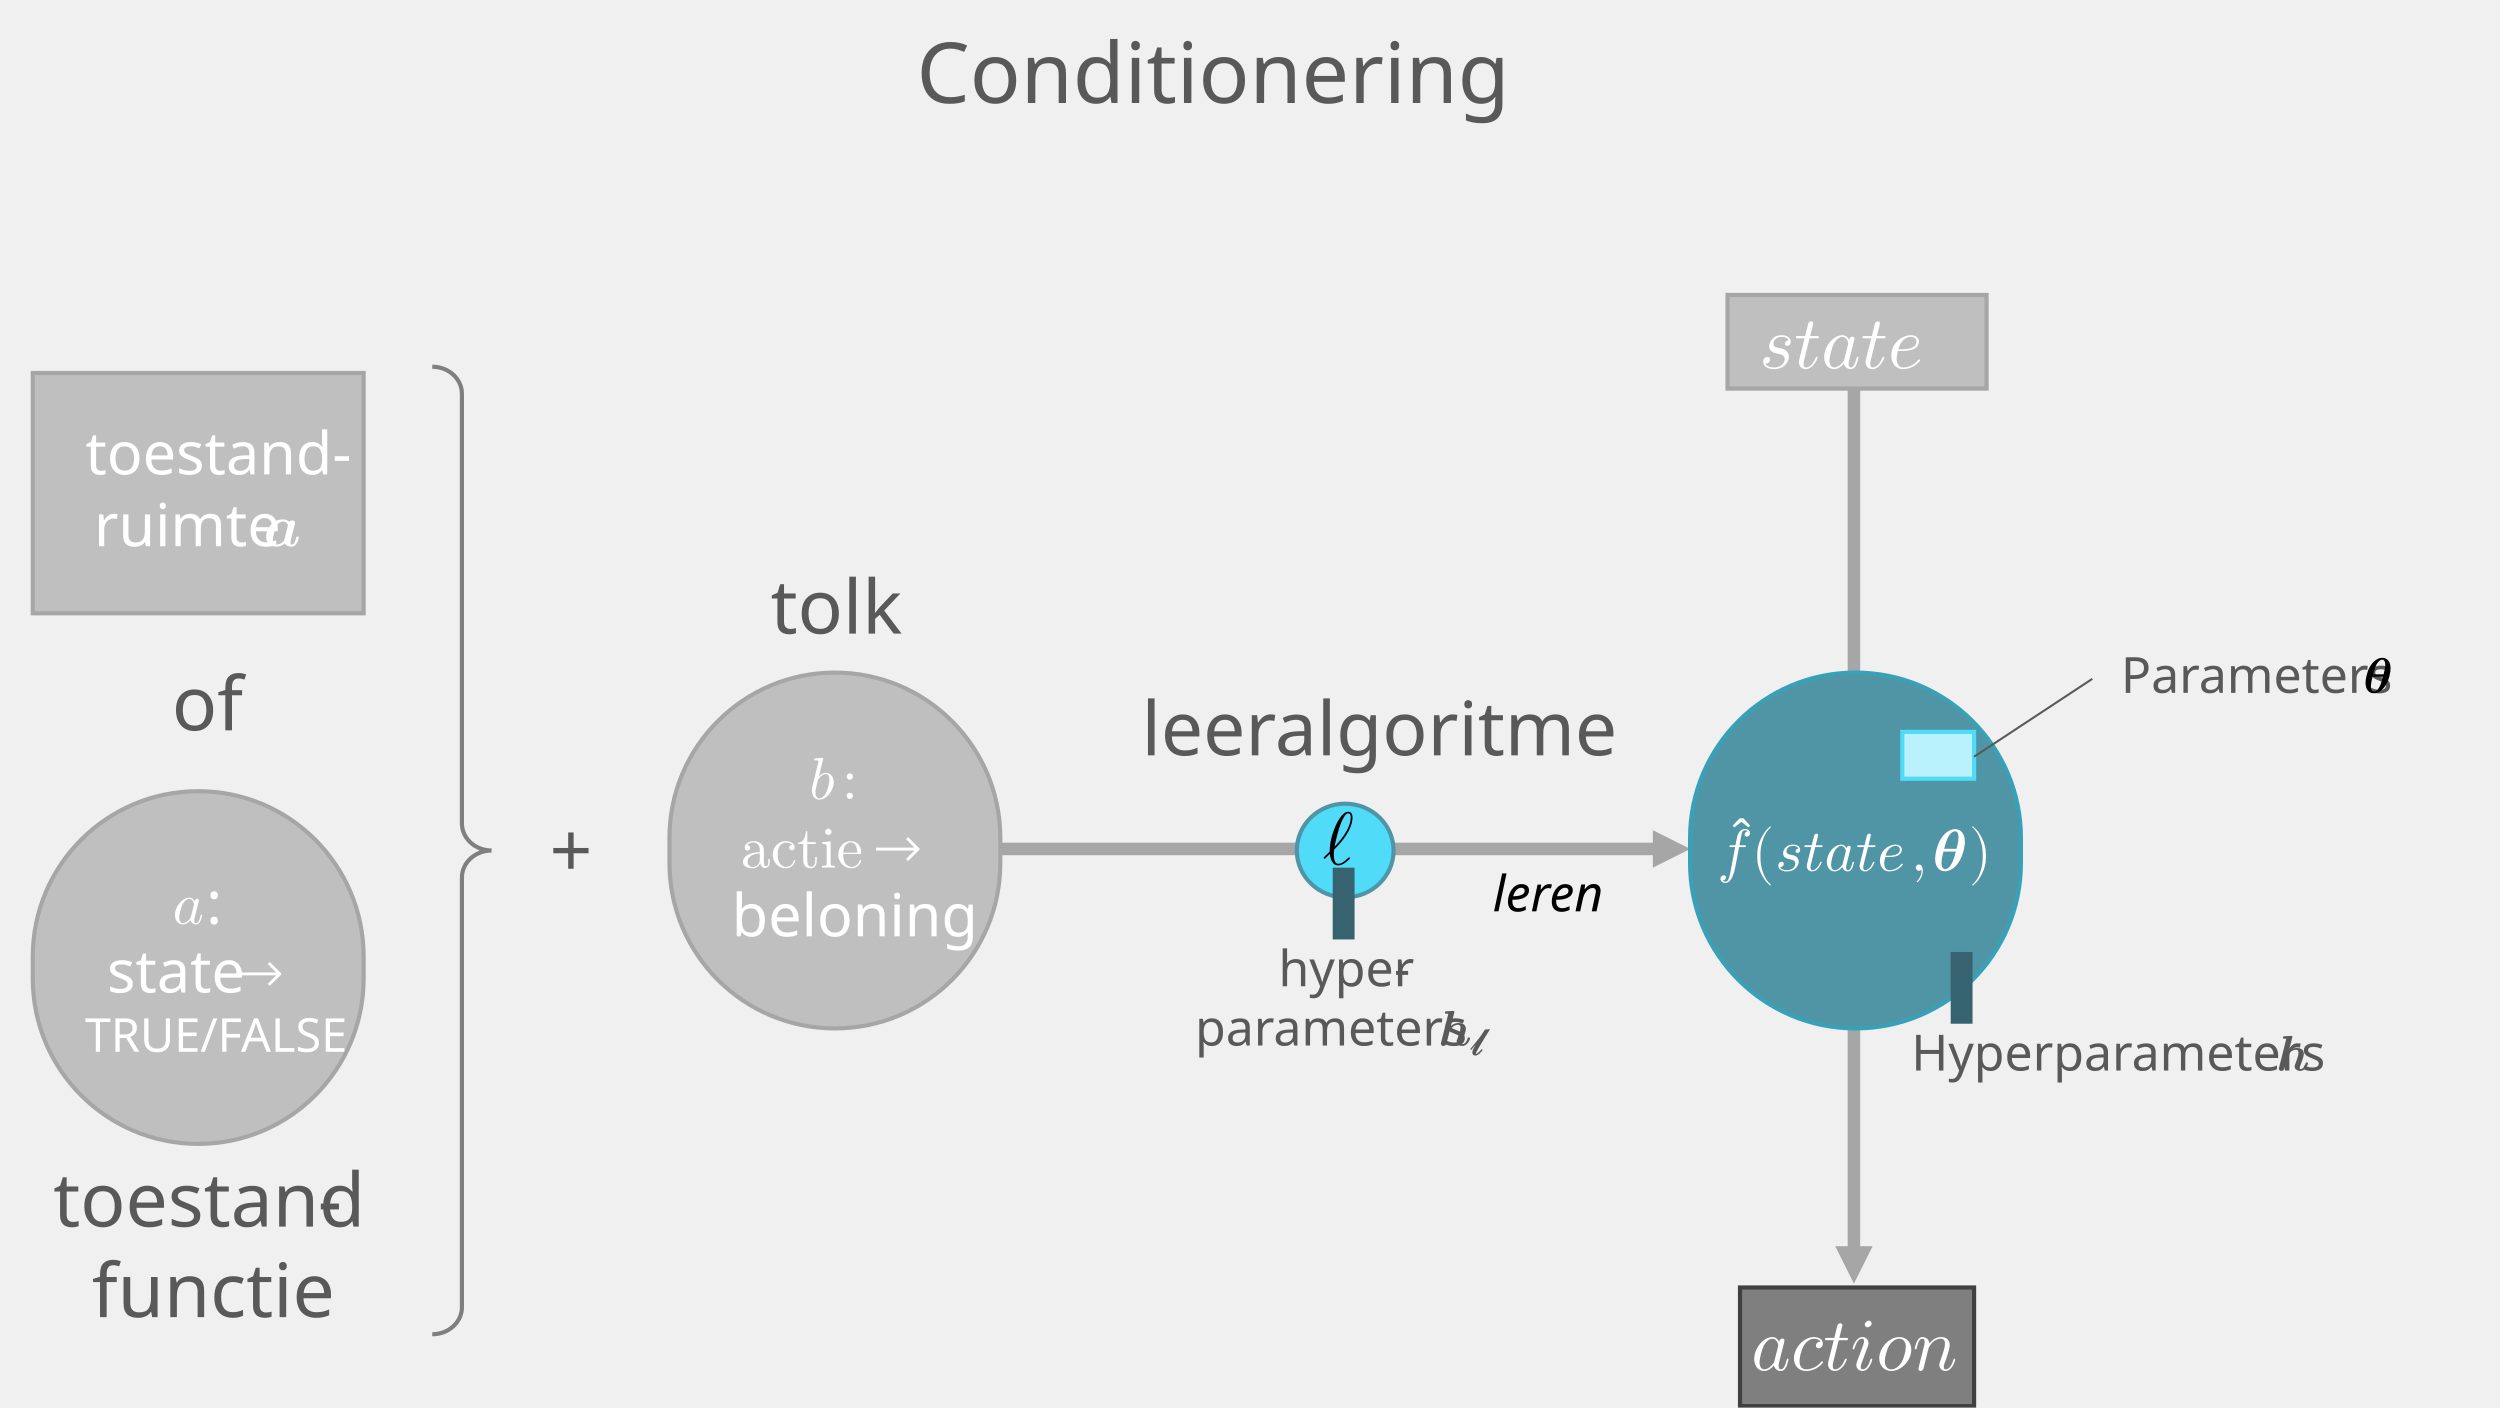
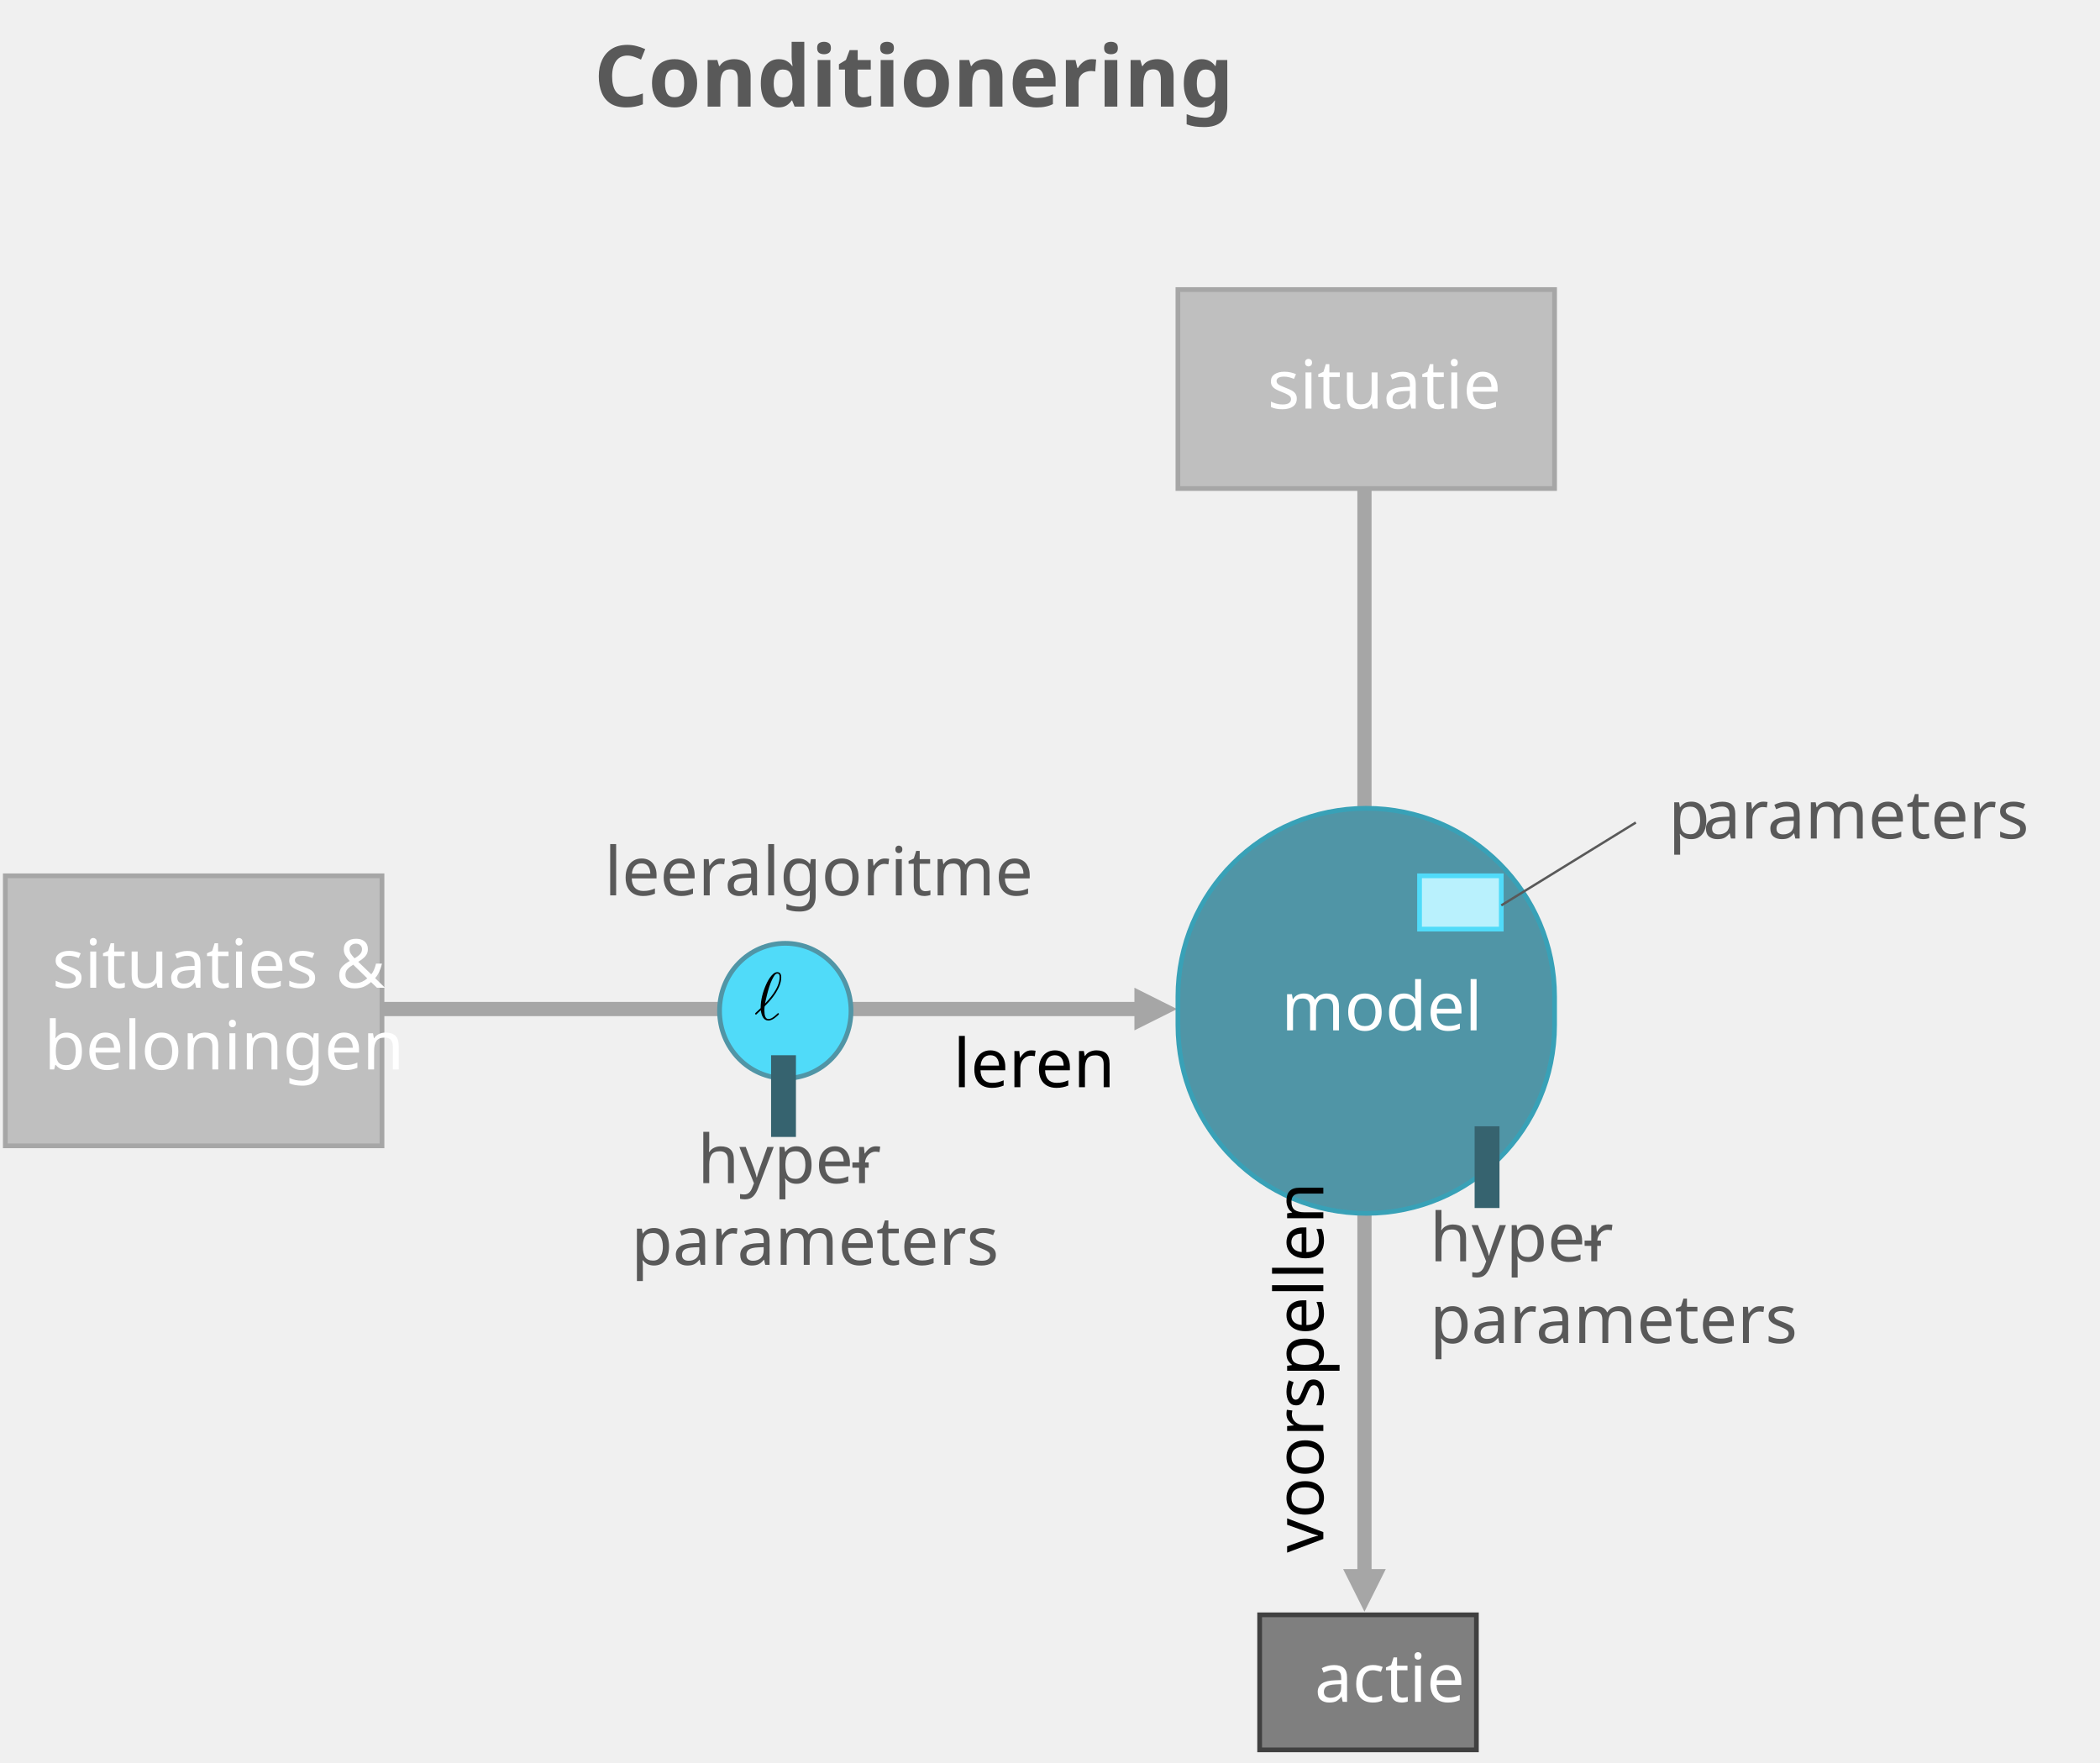
- <svg xmlns="http://www.w3.org/2000/svg" width="801" height="451" overflow="hidden">
+ <svg xmlns="http://www.w3.org/2000/svg" width="591" height="496" overflow="hidden">
  <defs>
    <clipPath id="clip0">
-       <rect x="280" y="107" width="801" height="451" />
+       <rect x="490" y="95" width="591" height="496" />
    </clipPath>
  </defs>
-   <g clip-path="url(#clip0)" transform="translate(-280 -107)">
-     <path d="M600 377 811.571 377 811.571 381 600 381ZM809.571 373 821.571 379 809.571 385Z" fill="#A6A6A6" />
-     <path d="M695.5 379.5C695.5 371.216 702.44 364.5 711 364.5 719.56 364.5 726.5 371.216 726.5 379.5 726.5 387.784 719.56 394.5 711 394.5 702.44 394.5 695.5 387.784 695.5 379.5Z" stroke="#5095A6" stroke-width="1.333" stroke-miterlimit="8" fill="#50DBF9" fill-rule="evenodd" />
-     <text fill="#595959" font-family="Calibri,Calibri_MSFontService,sans-serif" font-weight="300" font-size="24" transform="translate(645.763 349)">leeralgoritme<tspan fill="#000000" font-style="italic" font-size="16" x="112.495" y="50">leren</tspan>
+   <g clip-path="url(#clip0)" transform="translate(-490 -95)">
+     <path d="M597 377 811.255 377 811.255 381 597 381ZM809.255 373 821.255 379 809.255 385Z" fill="#A6A6A6" />
+     <path d="M692.5 379.5C692.5 369.007 700.783 360.5 711 360.5 721.217 360.5 729.5 369.007 729.5 379.5 729.5 389.993 721.217 398.5 711 398.5 700.783 398.5 692.5 389.993 692.5 379.5Z" stroke="#5095A6" stroke-width="1.333" stroke-miterlimit="8" fill="#50DBF9" fill-rule="evenodd" />
+     <text fill="#595959" font-family="Calibri,Calibri_MSFontService,sans-serif" font-weight="300" font-size="19" transform="translate(660.116 347)">leeralgoritme<tspan fill="#000000" x="98.141" y="54">leren</tspan>
    </text>
-     <rect x="707" y="385" width="7" height="23" fill="#36636F" />
-     <text fill="#595959" font-family="Calibri,Calibri_MSFontService,sans-serif" font-weight="400" font-size="16" transform="translate(689.619 423)">hyper<tspan x="37.033" y="0">-</tspan>
-       <tspan x="-26.72" y="19">parameters </tspan>
-       <tspan font-family="Cambria Math,Cambria Math_MSFontService,sans-serif" x="51.253" y="19">𝒉</tspan>
-       <tspan font-family="Cambria Math,Cambria Math_MSFontService,sans-serif" font-size="12" x="61.42" y="22">𝓵</tspan>
-       <tspan fill="#000000" font-family="Cambria Math,Cambria Math_MSFontService,sans-serif" font-size="24" x="14.177" y="-39">ℓ</tspan>
-       <tspan font-size="27" x="-115.972" y="-283">Conditionering</tspan>
+     <rect x="707" y="392" width="7" height="23" fill="#36636F" />
+     <text fill="#595959" font-family="Calibri,Calibri_MSFontService,sans-serif" font-weight="300" font-size="19" transform="translate(686.319 428)">hyper<tspan x="42.8" y="0">-</tspan>
+       <tspan x="-18.68" y="23">parameters</tspan>
+       <tspan fill="#000000" font-family="Cambria Math,Cambria Math_MSFontService,sans-serif" font-weight="400" x="15.983" y="-46">ℓ</tspan>
+       <tspan font-weight="700" font-size="24" x="-29.19" y="-303">Conditionering</tspan>
    </text>
-     <path d="M876 231 876 508.276 872 508.276 872 231ZM880 506.276 874 518.276 868 506.276Z" fill="#A6A6A6" />
+     <path d="M2-6.63155e-07 2 306.629-2 306.629-2 6.63155e-07ZM6 304.629 0 316.629-6 304.629Z" fill="#A6A6A6" transform="matrix(-1 -8.74228e-08 -8.74228e-08 1 874 232)" />
    <path d="M821.5 375.5C821.5 346.229 845.229 322.5 874.5 322.5L874.5 322.5C903.771 322.5 927.5 346.229 927.5 375.5L927.5 383.5C927.5 412.771 903.771 436.5 874.5 436.5L874.5 436.5C845.229 436.5 821.5 412.771 821.5 383.5Z" stroke="#38A1B7" stroke-width="1.333" stroke-miterlimit="8" fill="#5095A6" fill-rule="evenodd" />
-     <text fill="#FFFFFF" font-family="Cambria Math,Cambria Math_MSFontService,sans-serif" font-weight="400" font-size="19" transform="translate(826.07 386)">
-       <tspan x="4.167" y="0">𝑓</tspan>
-     </text>
-     <path d="M3.47-12.812 5.585-10.456 5.056-9.917 2.848-11.634 2.746-11.634 0.52-9.917 0-10.456 2.227-12.812Z" fill="#FFFFFF" transform="translate(835.15 382)" />
-     <text fill="#FFFFFF" font-family="Cambria Math,Cambria Math_MSFontService,sans-serif" font-weight="400" font-size="19" transform="translate(841.117 386)">(<tspan x="7.667" y="0">𝑠𝑡𝑎𝑡𝑒</tspan>
-       <tspan x="51.08" y="0">,</tspan>
-       <tspan x="58.027" y="0">𝜽</tspan>
-       <tspan x="69.693" y="0">)</tspan>
-     </text>
-     <rect x="837.5" y="519.5" width="75" height="38" stroke="#404040" stroke-width="1.333" stroke-miterlimit="8" fill="#7F7F7F" />
-     <text fill="#FFFFFF" font-family="Cambria Math,Cambria Math_MSFontService,sans-serif" font-weight="400" font-size="24" transform="translate(841.096 546)">𝑎𝑐𝑡𝑖𝑜𝑛</text>
-     <rect x="833.5" y="201.5" width="83" height="30" stroke="#A6A6A6" stroke-width="1.333" stroke-miterlimit="8" fill="#BFBFBF" />
-     <text fill="#FFFFFF" font-family="Cambria Math,Cambria Math_MSFontService,sans-serif" font-weight="400" font-size="24" transform="translate(843.677 225)">𝑠<tspan x="11.167" y="0">𝑡𝑎𝑡𝑒</tspan>
-     </text>
-     <path d="M494.5 375.5C494.5 346.229 518.229 322.5 547.5 322.5L547.5 322.5C576.771 322.5 600.5 346.229 600.5 375.5L600.5 383.5C600.5 412.771 576.771 436.5 547.5 436.5L547.5 436.5C518.229 436.5 494.5 412.771 494.5 383.5Z" stroke="#A6A6A6" stroke-width="1.333" stroke-miterlimit="8" fill="#BFBFBF" fill-rule="evenodd" />
-     <text fill="#FFFFFF" font-family="Cambria Math,Cambria Math_MSFontService,sans-serif" font-weight="400" font-size="19" transform="translate(539.234 363)">𝑏<tspan x="10.413" y="0">:</tspan>
-       <tspan x="-21.793" y="22">actie</tspan>
-       <tspan font-family="Calibri,Calibri_MSFontService,sans-serif" font-weight="300" x="20.373" y="22">→ </tspan>
-       <tspan font-family="Calibri,Calibri_MSFontService,sans-serif" font-weight="300" x="-24.793" y="44">beloning</tspan>
-       <tspan fill="#595959" font-family="Calibri,Calibri_MSFontService,sans-serif" font-weight="300" font-size="24" x="-12.347" y="-53">tolk</tspan>
-     </text>
-     <rect x="290.5" y="226.5" width="106" height="77" stroke="#A6A6A6" stroke-width="1.333" stroke-miterlimit="8" fill="#BFBFBF" />
-     <text fill="#FFFFFF" font-family="Calibri,Calibri_MSFontService,sans-serif" font-weight="300" font-size="19" transform="translate(307.36 259)">toestand-<tspan x="2.753" y="23">ruimte </tspan>
-       <tspan font-family="Cambria Math,Cambria Math_MSFontService,sans-serif" font-weight="400" x="57.06" y="23">𝒂</tspan>
-     </text>
-     <path d="M290.5 413.5C290.5 384.229 314.229 360.5 343.5 360.5L343.5 360.5C372.771 360.5 396.5 384.229 396.5 413.5L396.5 420.5C396.5 449.771 372.771 473.5 343.5 473.5L343.5 473.5C314.229 473.5 290.5 449.771 290.5 420.5Z" stroke="#A6A6A6" stroke-width="1.333" stroke-miterlimit="8" fill="#BFBFBF" fill-rule="evenodd" />
-     <text fill="#FFFFFF" font-family="Cambria Math,Cambria Math_MSFontService,sans-serif" font-weight="400" font-size="19" transform="translate(335.297 403)">𝑎<tspan font-family="Calibri,Calibri_MSFontService,sans-serif" font-weight="300" x="10.787" y="0">:</tspan>
-       <tspan font-family="Calibri,Calibri_MSFontService,sans-serif" font-weight="300" x="-21.013" y="22">state </tspan>
-       <tspan font-family="Calibri,Calibri_MSFontService,sans-serif" font-weight="300" x="19.793" y="22">→</tspan>
-       <tspan font-family="Calibri,Calibri_MSFontService,sans-serif" font-weight="300" font-size="15" x="-28.107" y="41">TRUE/FALSE</tspan>
-     </text>
-     <path d="M418.5 224.5C423.747 224.5 428 228.379 428 233.164L428 370.836C428 375.621 432.254 379.5 437.5 379.5 432.254 379.5 428 383.379 428 388.164L428 525.836C428 530.621 423.747 534.5 418.5 534.5" stroke="#7F7F7F" stroke-width="1.333" stroke-miterlimit="8" fill="none" fill-rule="evenodd" />
-     <text fill="#595959" font-family="Calibri,Calibri_MSFontService,sans-serif" font-weight="300" font-size="24" transform="translate(335.076 341)">of<tspan x="-38.032" y="159">toestand</tspan>
-       <tspan x="46.755" y="159">-</tspan>
-       <tspan x="-25.639" y="188">functie</tspan>
-       <tspan x="121.003" y="47">+</tspan>
+     <text fill="#FFFFFF" font-family="Calibri,Calibri_MSFontService,sans-serif" font-weight="300" font-size="19" transform="translate(850.607 385)">model</text>
+     <rect x="844.5" y="549.5" width="61" height="38" stroke="#404040" stroke-width="1.333" stroke-miterlimit="8" fill="#7F7F7F" />
+     <text fill="#FFFFFF" font-family="Calibri,Calibri_MSFontService,sans-serif" font-weight="300" font-size="19" transform="translate(859.97 574)">actie</text>
+     <rect x="491.5" y="341.5" width="106" height="76" stroke="#A6A6A6" stroke-width="1.333" stroke-miterlimit="8" fill="#BFBFBF" />
+     <text fill="#FFFFFF" font-family="Calibri,Calibri_MSFontService,sans-serif" font-weight="300" font-size="19" transform="translate(504.69 373)">situaties &amp; <tspan x="-2.273" y="23">beloningen</tspan>
    </text>
    <rect x="905" y="412" width="7" height="23" fill="#36636F" />
-     <text fill="#595959" font-family="Calibri,Calibri_MSFontService,sans-serif" font-weight="400" font-size="16" transform="translate(892.389 450)">Hyperparameters <tspan font-family="Cambria Math,Cambria Math_MSFontService,sans-serif" x="116.973" y="0">𝒉</tspan>
+     <text fill="#595959" font-family="Calibri,Calibri_MSFontService,sans-serif" font-weight="300" font-size="19" transform="translate(892.389 450)">hyper<tspan x="42.8" y="0">-</tspan>
+       <tspan x="0" y="23">parameters</tspan>
    </text>
    <rect x="889.5" y="341.5" width="23" height="15" stroke="#50DBF9" stroke-width="1.333" stroke-miterlimit="8" fill="#B9F1FD" />
-     <text fill="#595959" font-family="Calibri,Calibri_MSFontService,sans-serif" font-weight="400" font-size="16" transform="translate(959.556 329)">Parameters <tspan fill="#000000" font-family="Cambria Math,Cambria Math_MSFontService,sans-serif" x="77.627" y="0">𝜽</tspan>
+     <text fill="#595959" font-family="Calibri,Calibri_MSFontService,sans-serif" font-weight="300" font-size="19" transform="translate(959.556 331)">p<tspan x="9.667" y="0">arameters</tspan>
    </text>
-     <path d="M0 0 37.877 24.947" stroke="#595959" stroke-width="0.667" stroke-miterlimit="8" fill="none" fill-rule="evenodd" transform="matrix(1 0 0 -1 912.5 349.447)" />
+     <path d="M0 0 37.877 23.331" stroke="#595959" stroke-width="0.667" stroke-miterlimit="8" fill="none" fill-rule="evenodd" transform="matrix(1 0 0 -1 912.5 349.831)" />
+     <rect x="821.5" y="176.5" width="106" height="56" stroke="#A6A6A6" stroke-width="1.333" stroke-miterlimit="8" fill="#BFBFBF" />
+     <text fill="#FFFFFF" font-family="Calibri,Calibri_MSFontService,sans-serif" font-weight="300" font-size="19" transform="translate(846.697 210)">situatie</text>
+     <text font-family="Calibri,Calibri_MSFontService,sans-serif" font-weight="300" font-size="19" transform="matrix(-1.83697e-16 -1 1 -1.83697e-16 862.422 532)">voorspellen</text>
  </g>
</svg>
